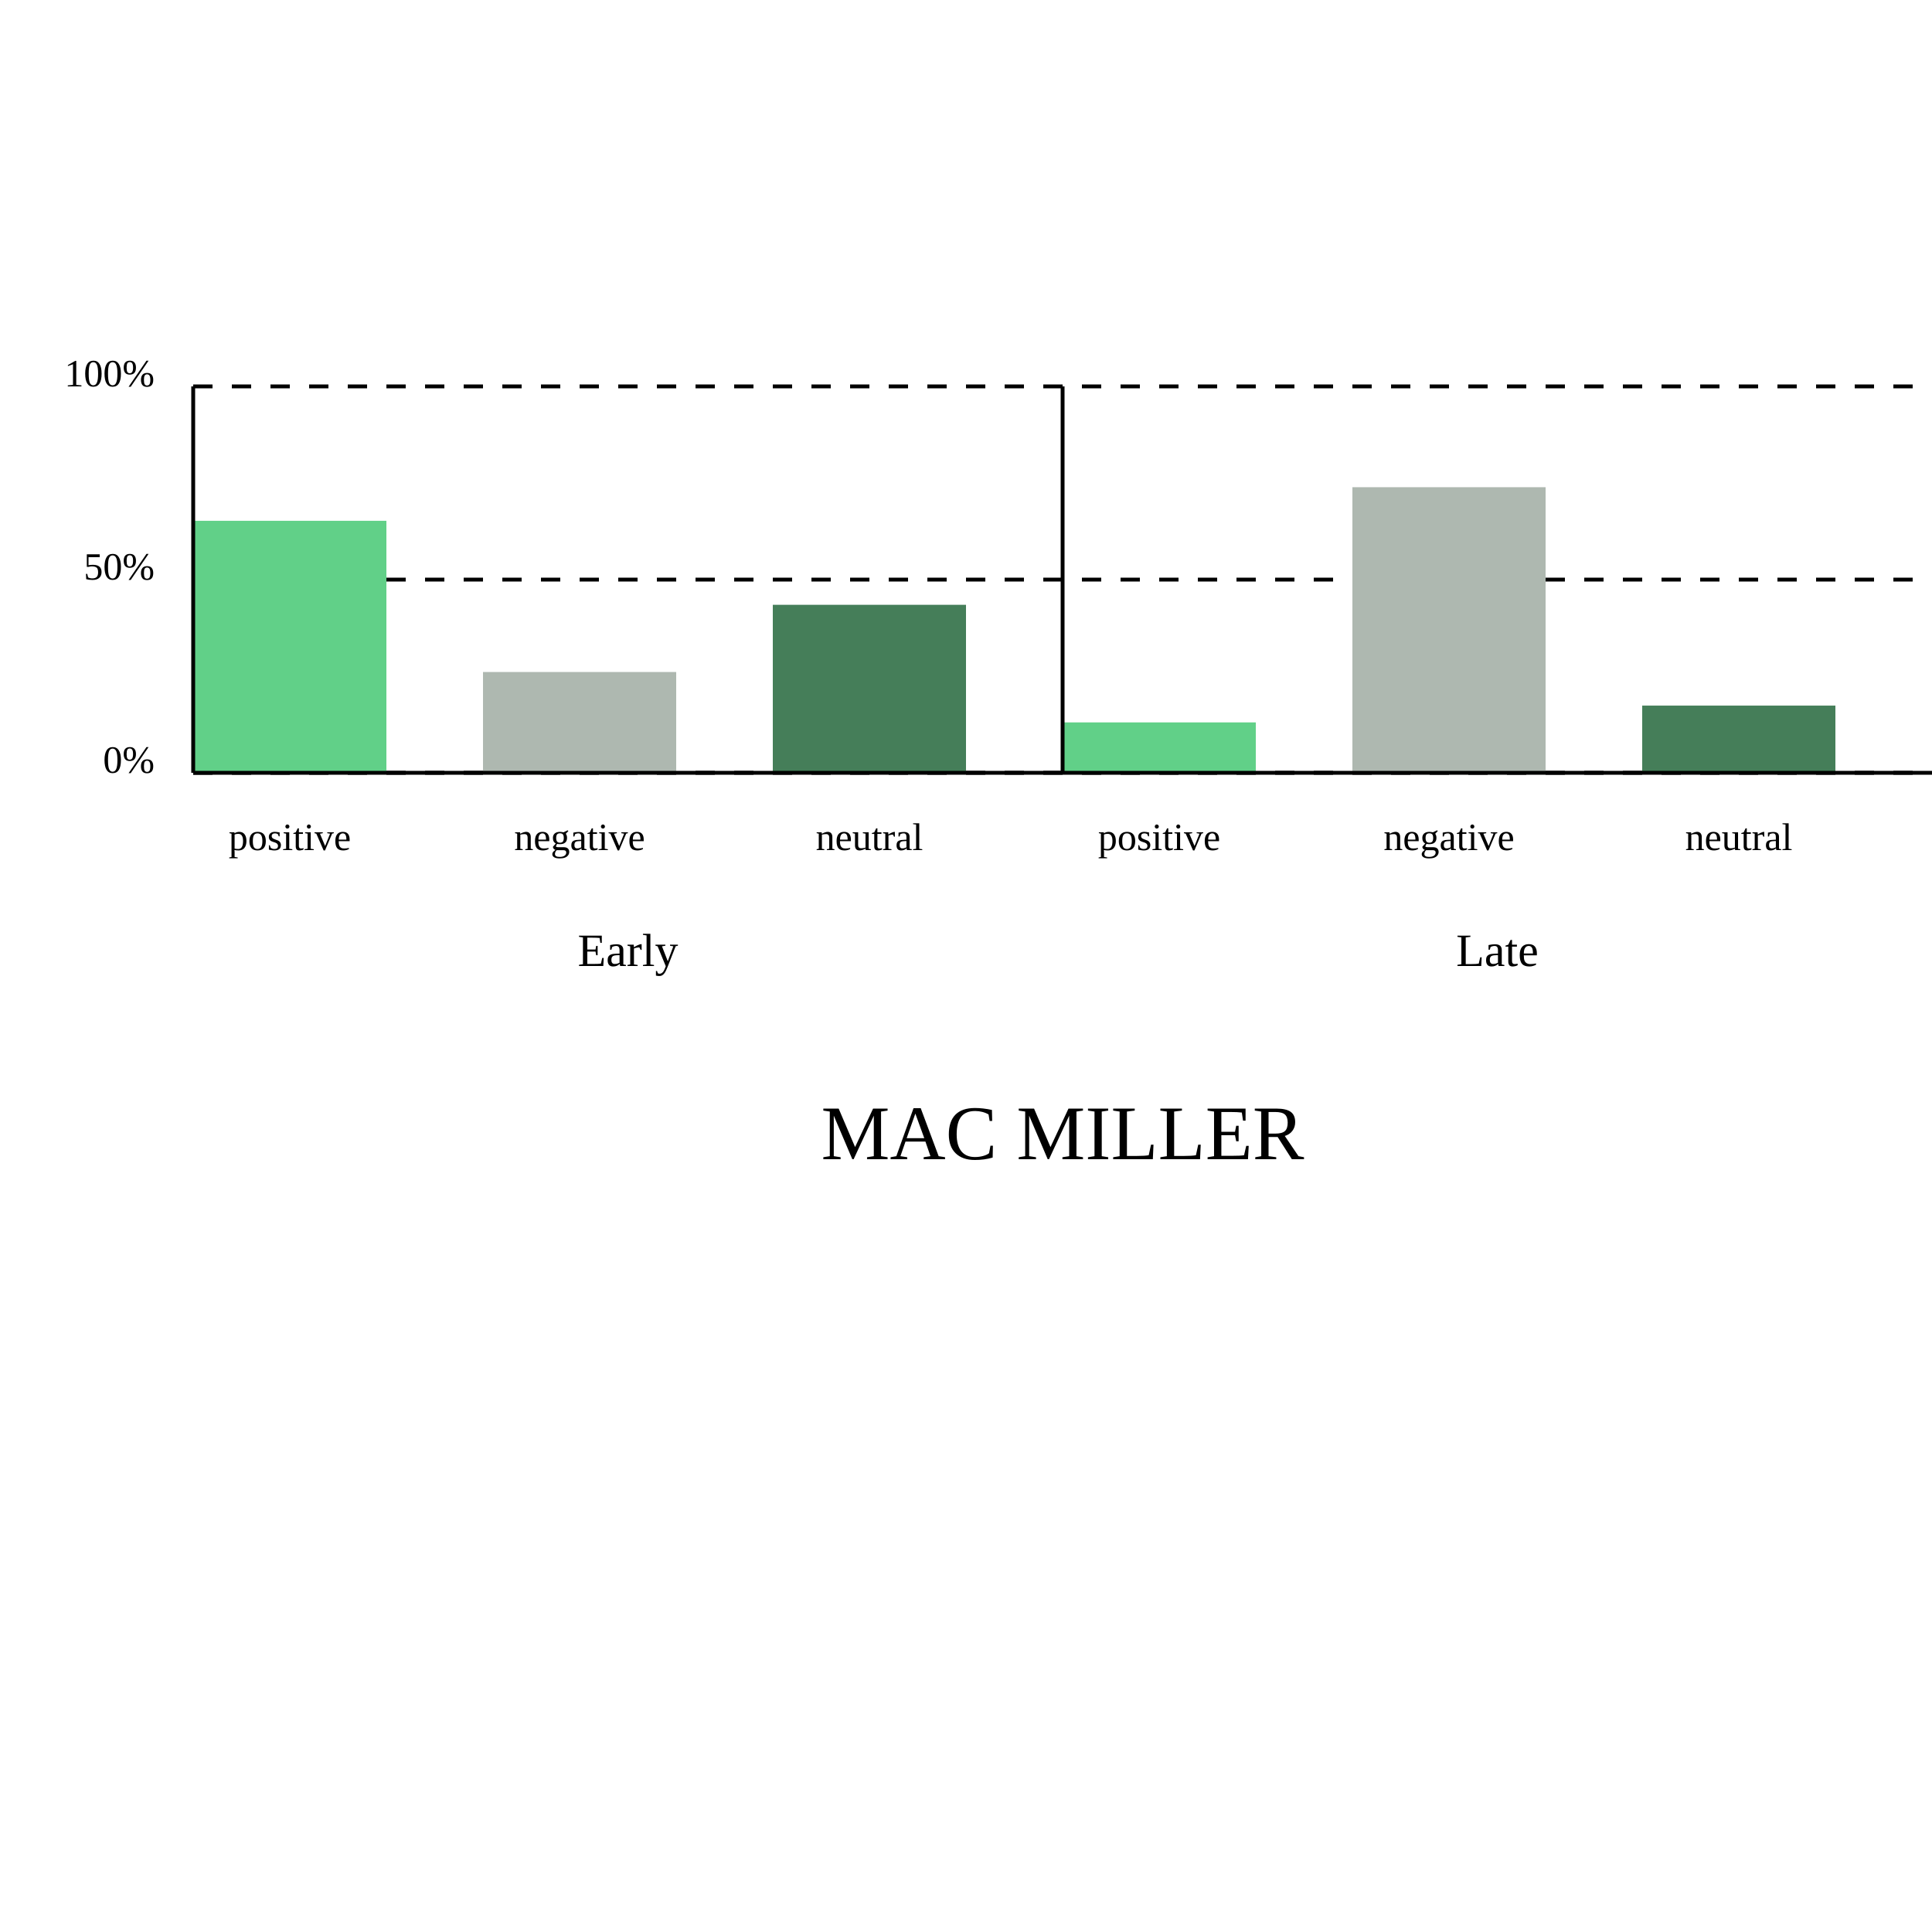
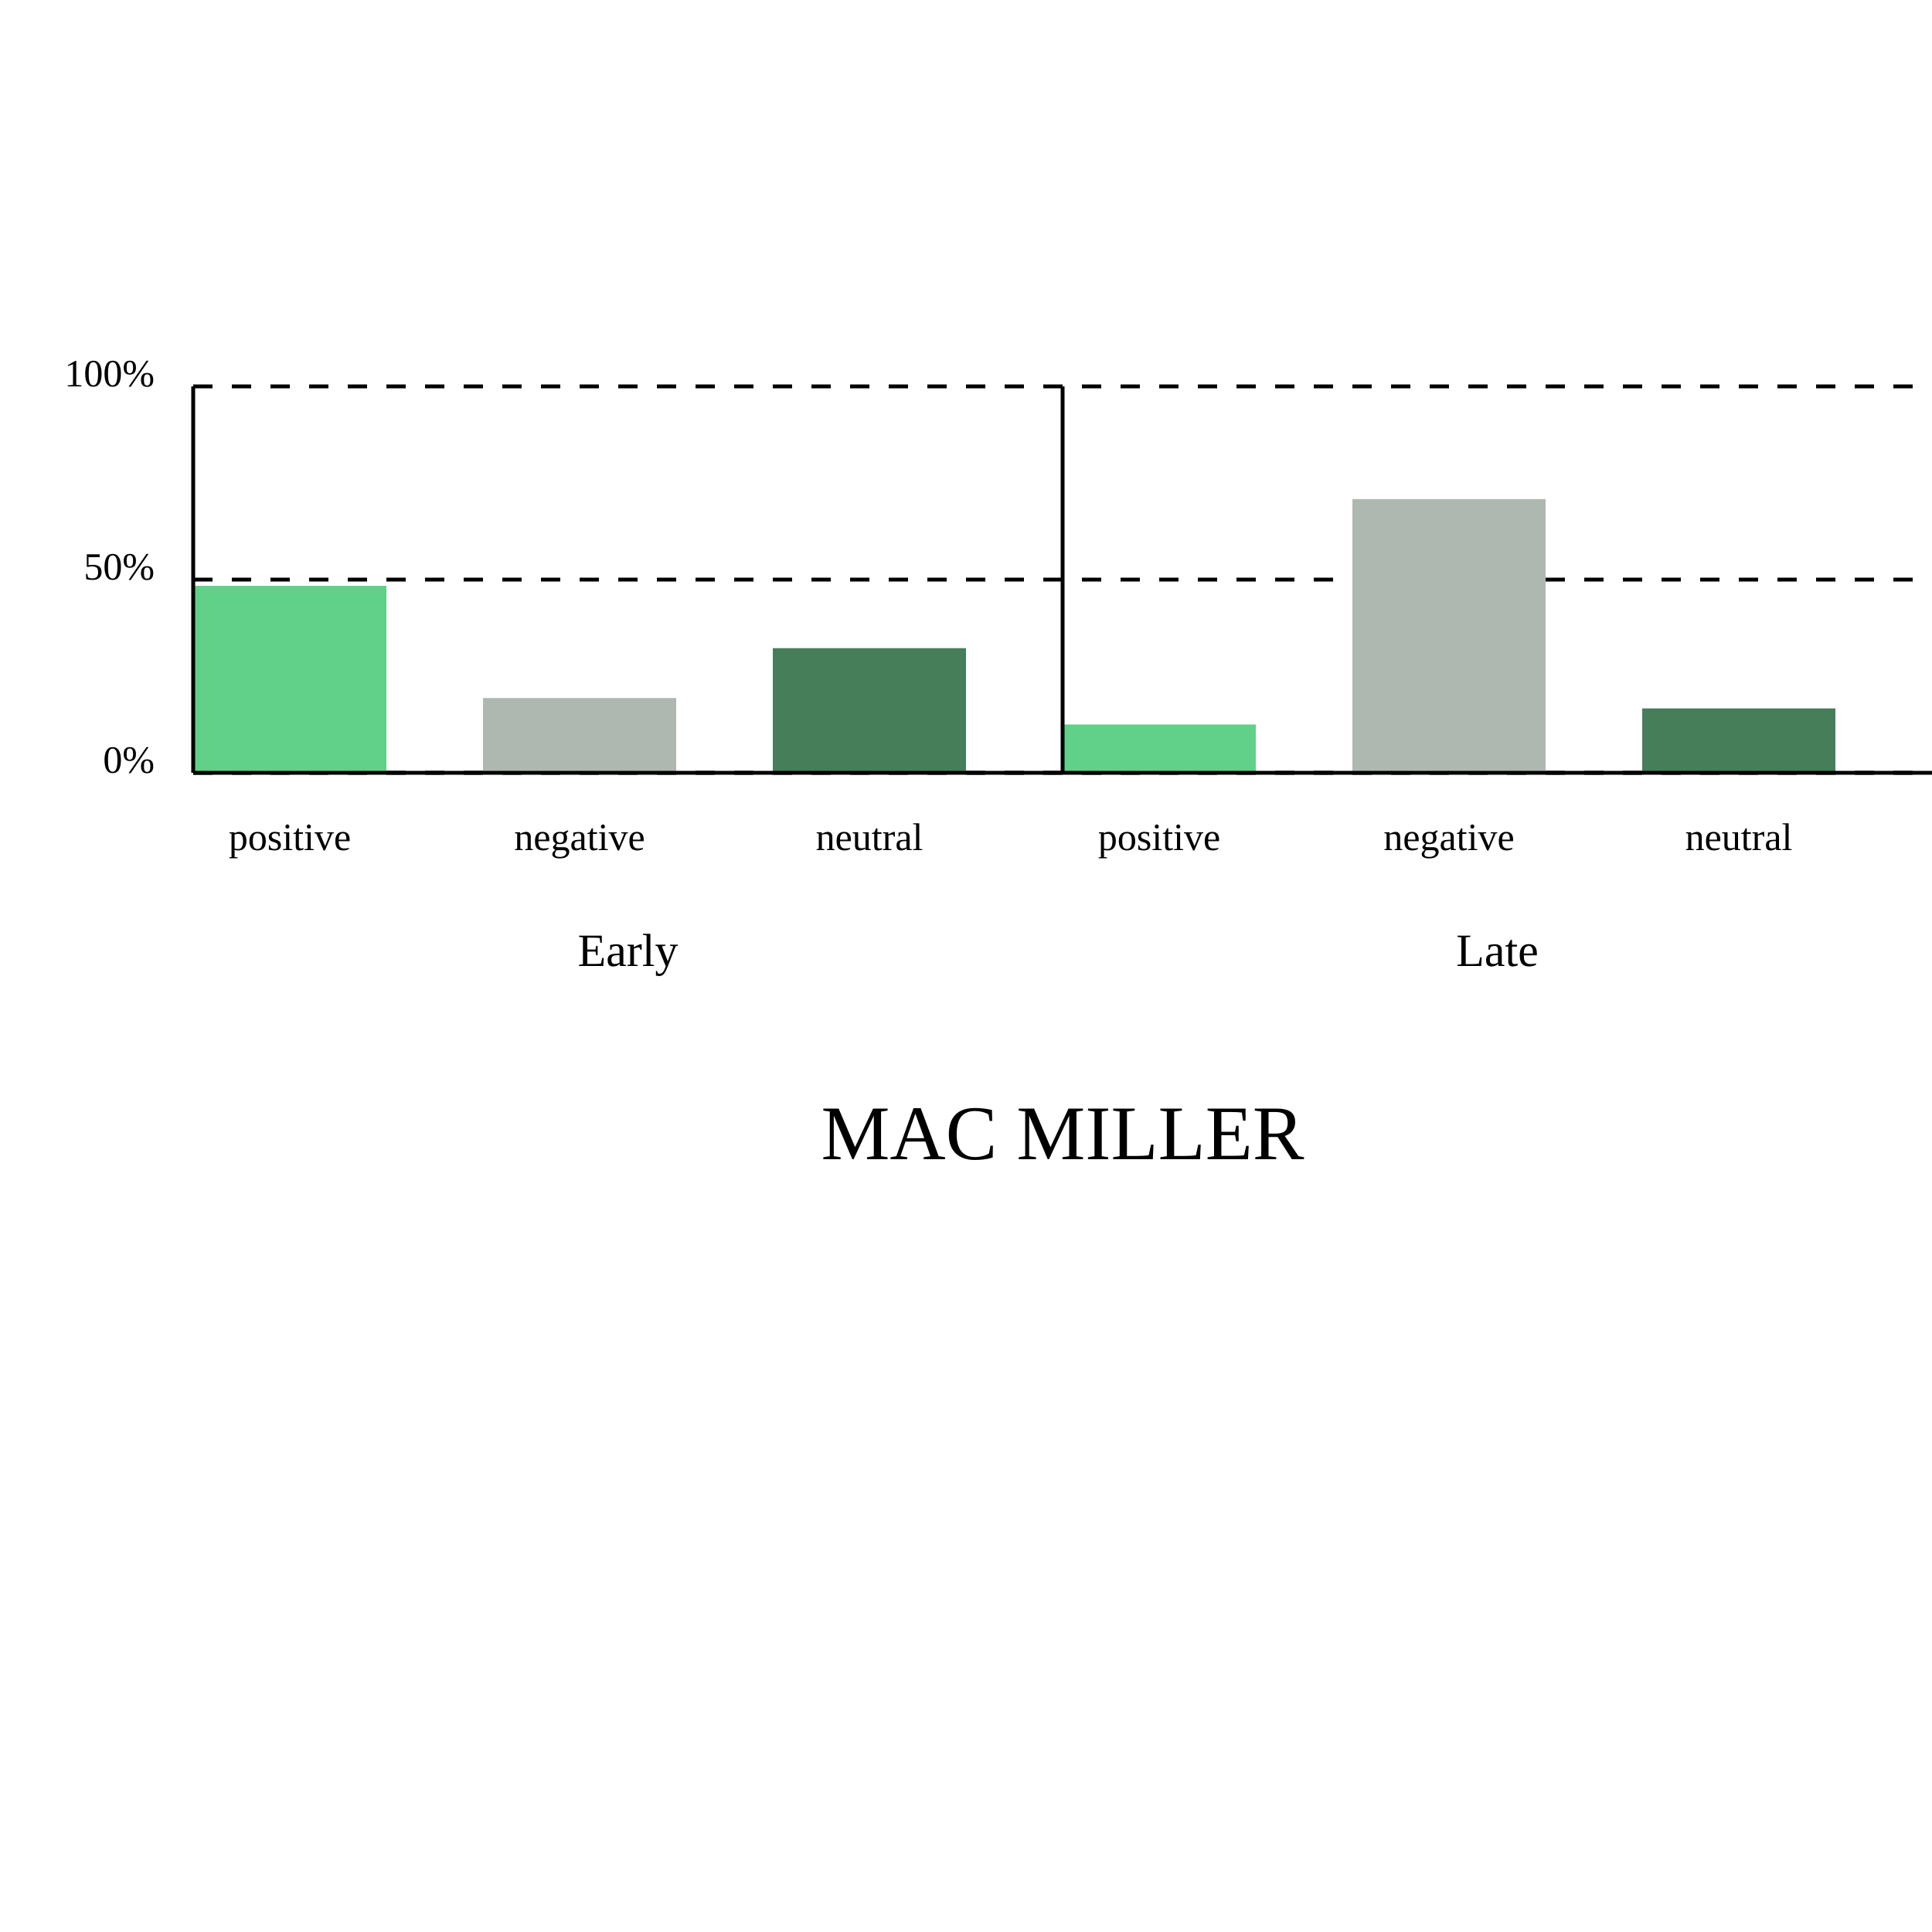
<svg xmlns="http://www.w3.org/2000/svg" width="500" height="500">
  <g transform="translate(50, 200)">
    <line x1="0" x2="450" y1="-0" y2="-0" stroke="black" stroke-dasharray="5" />
    <text x="-10" y="-0" text-anchor="end" font-size="smaller">0% </text>
    <line x1="0" x2="450" y1="-50" y2="-50" stroke="black" stroke-dasharray="5" />
    <text x="-10" y="-50" text-anchor="end" font-size="smaller">50% </text>
    <line x1="0" x2="450" y1="-100" y2="-100" stroke="black" stroke-dasharray="5" />
    <text x="-10" y="-100" text-anchor="end" font-size="smaller">100% </text>
    <text x="225" y="100" font-size="20" text-anchor="middle">MAC MILLER</text>
    <text x="112.5" y="50" text-anchor="middle">Early</text>
    <text x="337.5" y="50" text-anchor="middle">Late</text>
-     <rect x="0" width="50" y="-65.217" height="65.217" fill="#61D088" />
+     <rect x="0" width="50" y="-48.387" height="48.387" fill="#61D088" />
    <text x="25" y="20" font-size="smaller" text-anchor="middle">positive</text>
-     <rect x="225" width="50" y="-13.043" height="13.043" fill="#61D088" />
+     <rect x="225" width="50" y="-12.5" height="12.5" fill="#61D088" />
    <text x="250" y="20" font-size="smaller" text-anchor="middle">positive</text>
-     <rect x="75" width="50" y="-26.087" height="26.087" fill="#aeb8b0" />
+     <rect x="75" width="50" y="-19.355" height="19.355" fill="#aeb8b0" />
    <text x="100" y="20" font-size="smaller" text-anchor="middle">negative</text>
-     <rect x="300" width="50" y="-73.913" height="73.913" fill="#aeb8b0" />
+     <rect x="300" width="50" y="-70.833" height="70.833" fill="#aeb8b0" />
    <text x="325" y="20" font-size="smaller" text-anchor="middle">negative</text>
-     <rect x="150" width="50" y="-43.478" height="43.478" fill="#457E59" />
+     <rect x="150" width="50" y="-32.258" height="32.258" fill="#457E59" />
    <text x="175" y="20" font-size="smaller" text-anchor="middle">neutral</text>
-     <rect x="375" width="50" y="-17.391" height="17.391" fill="#457E59" />
+     <rect x="375" width="50" y="-16.667" height="16.667" fill="#457E59" />
    <text x="400" y="20" font-size="smaller" text-anchor="middle">neutral</text>
    <line x1="0" x2="450" y1="0" y2="0" stroke="black" />
    <line x1="0" x2="0" y1="0" y2="-100" stroke="black" />
    <line x1="225" x2="225" y1="0" y2="-100" stroke="black" />
  </g>
</svg>
